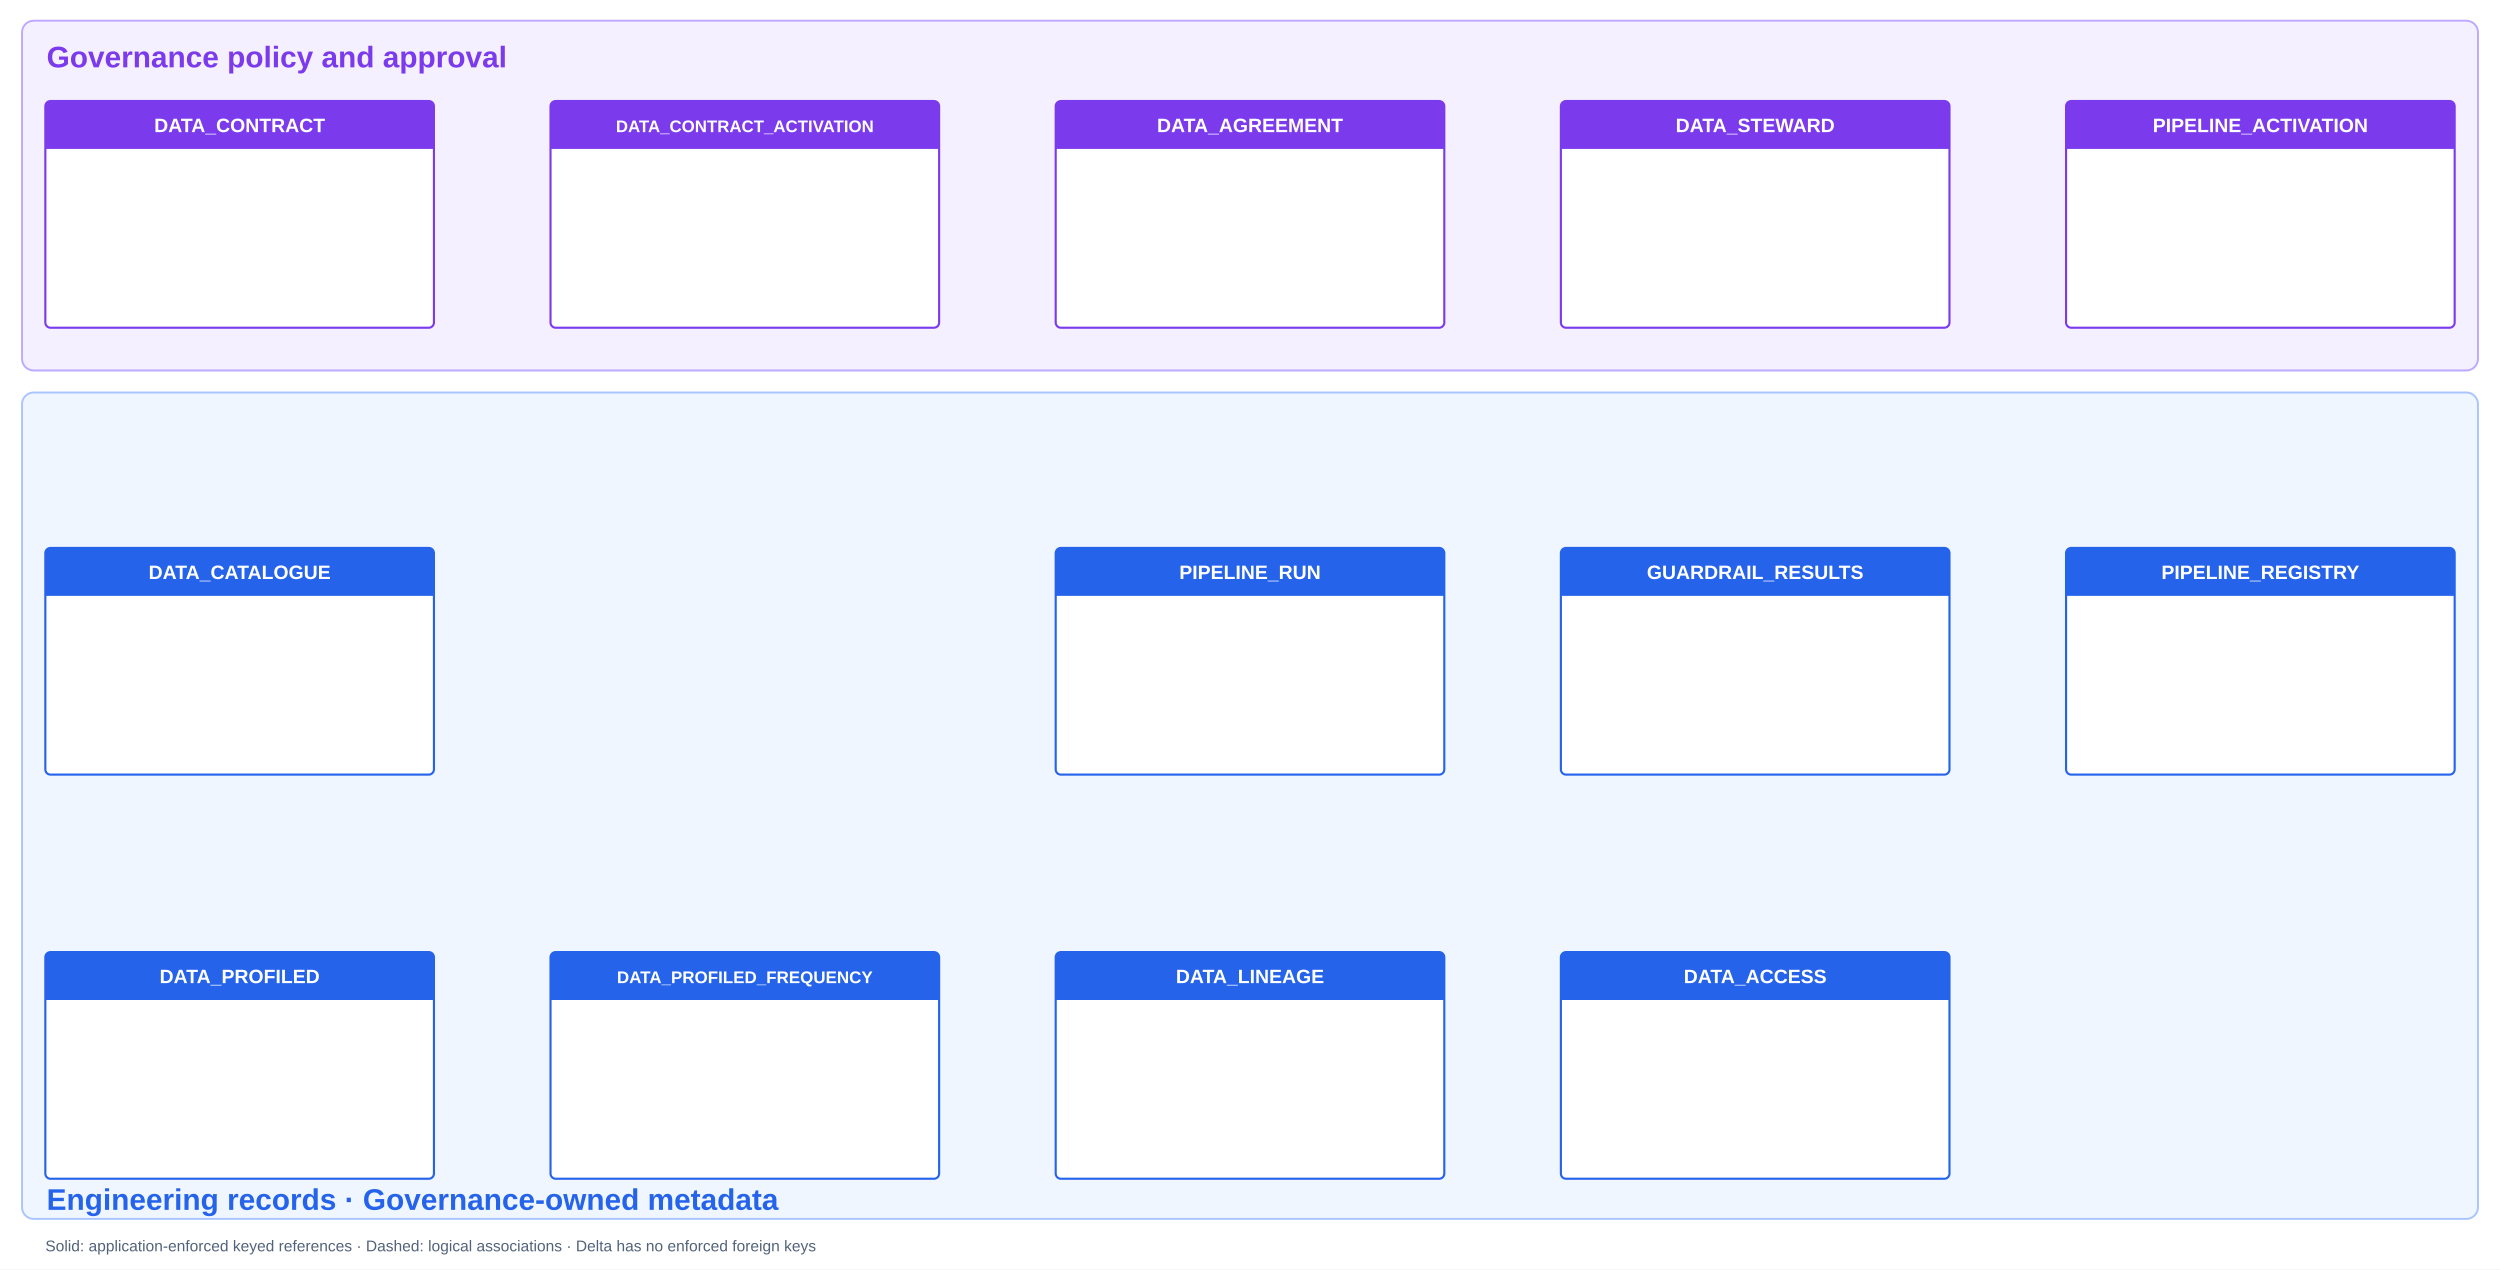
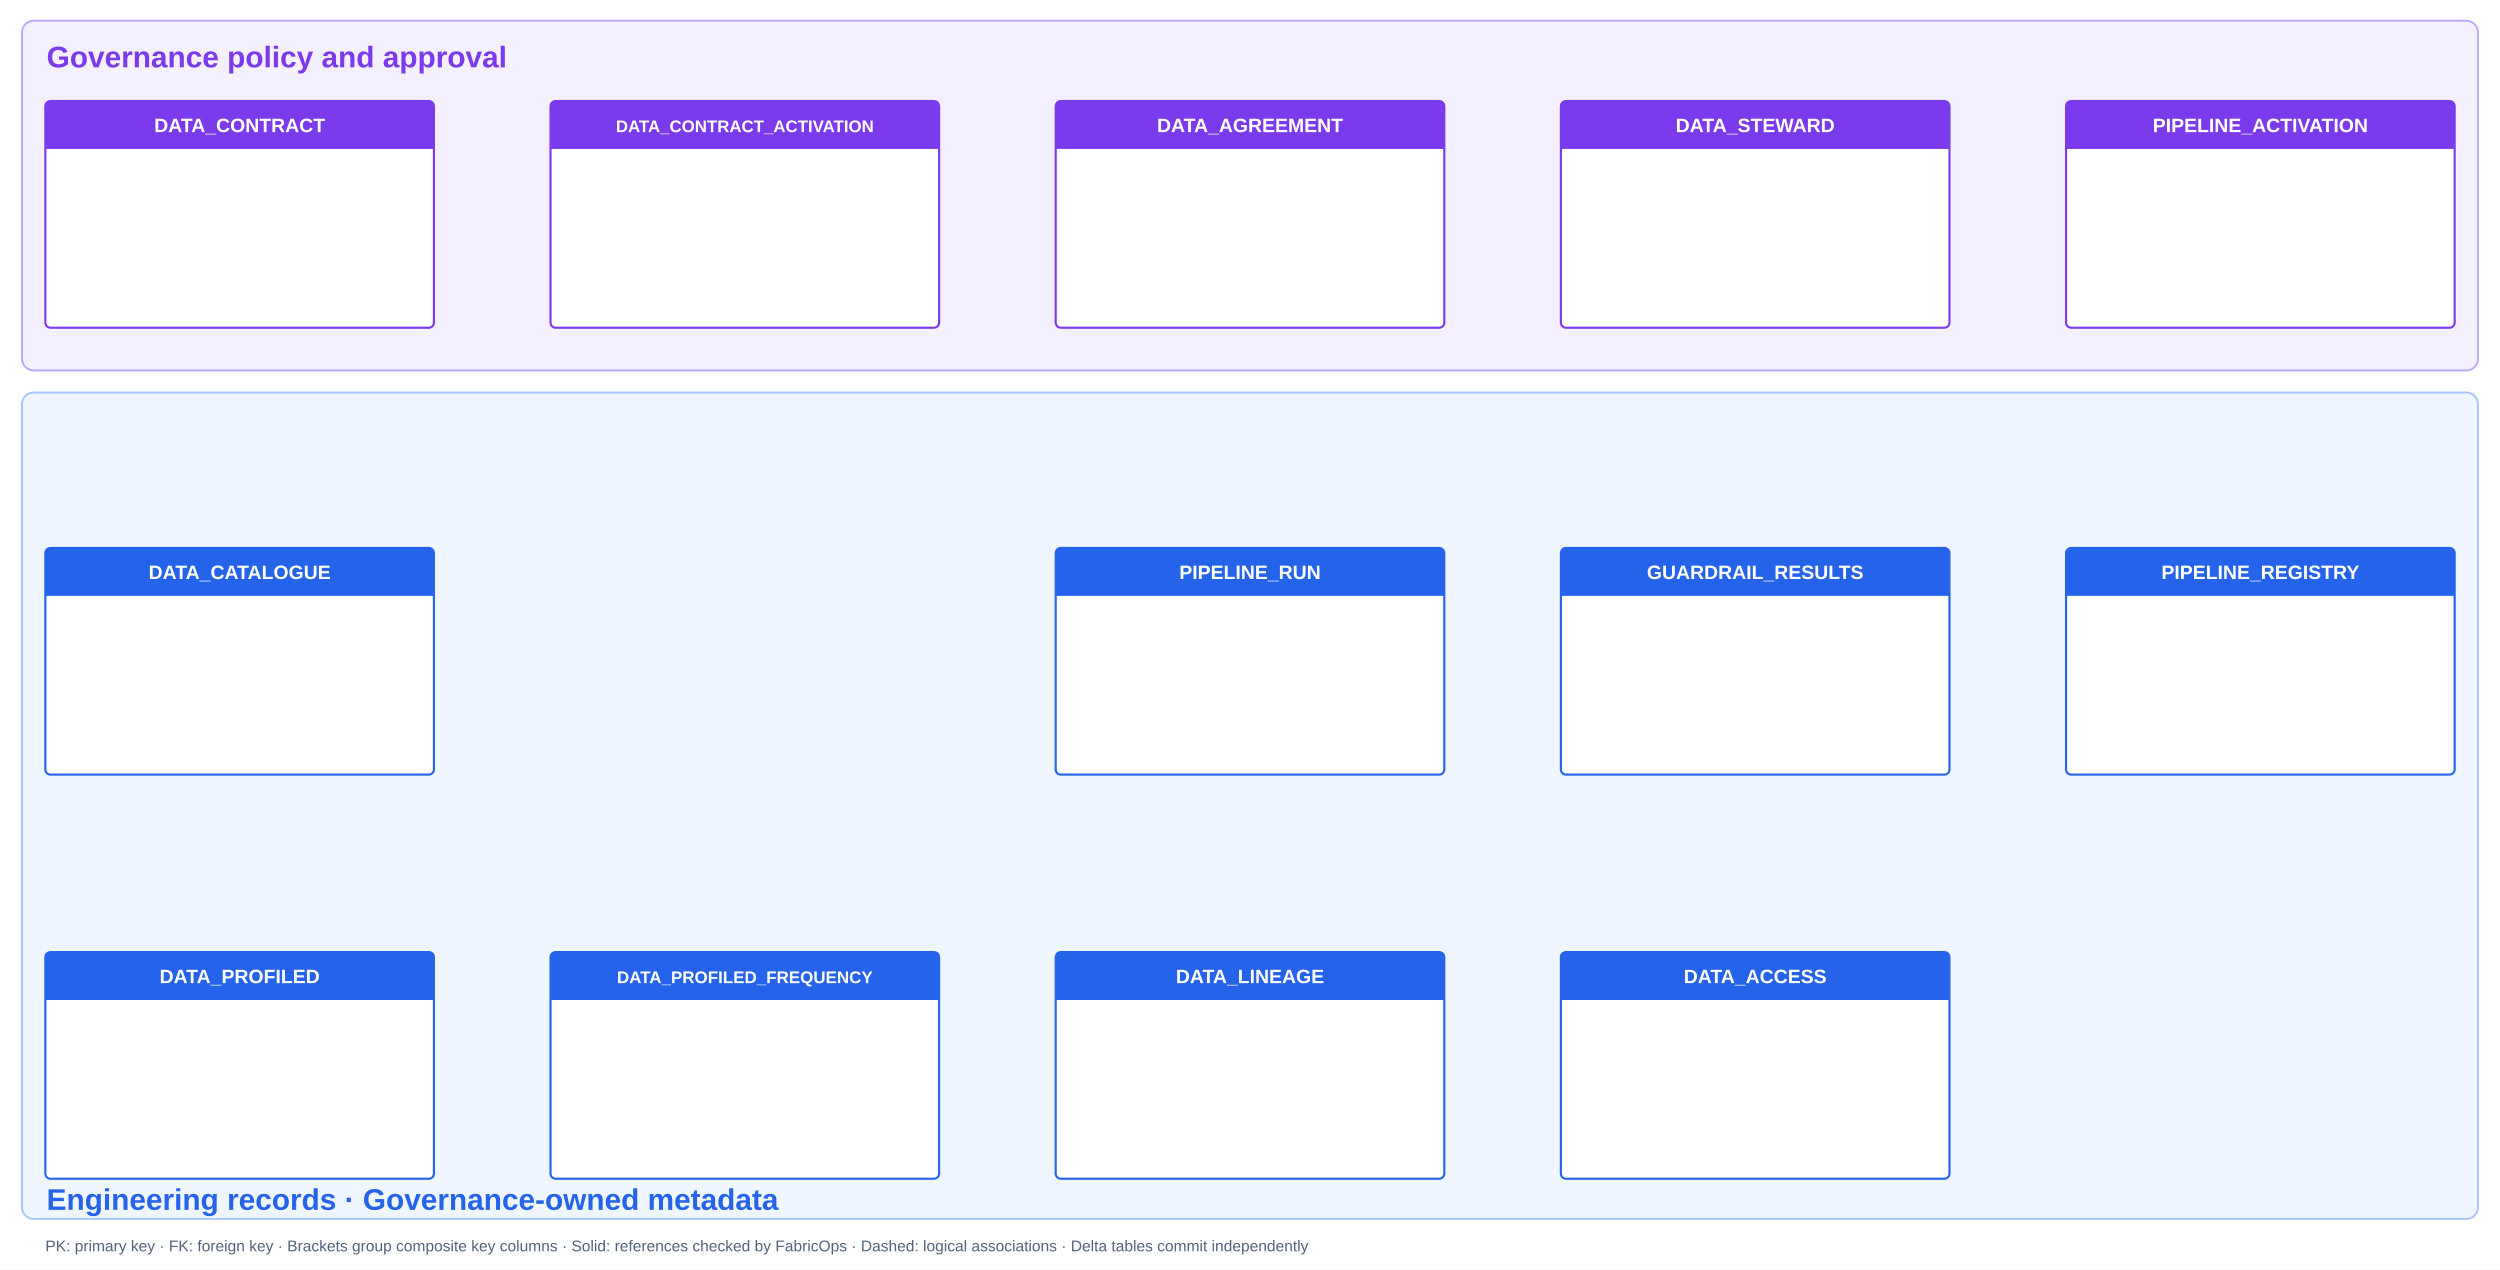
<svg xmlns="http://www.w3.org/2000/svg" xmlns:xlink="http://www.w3.org/1999/xlink" width="1930" height="980" viewBox="0 0 1930 980" role="img" aria-label="FabricOps metadata relationship diagram">
  <rect width="1930" height="980" fill="#FFFFFF" />
  <rect x="17" y="16" width="1896" height="270" rx="9" fill="#F5F0FF" stroke="#BDA9FF" stroke-width="1.5" />
  <rect x="17" y="303" width="1896" height="638" rx="9" fill="#EFF6FF" stroke="#A9C4FF" stroke-width="1.5" />
  <text x="36" y="52" font-size="23" font-family="Segoe UI, Arial, sans-serif" font-weight="700" fill="#7C3AED">Governance policy and approval</text>
  <text x="36" y="934" font-size="23" font-family="Segoe UI, Arial, sans-serif" font-weight="700" fill="#2563EB">Engineering records · Governance-owned metadata</text>
  <a xlink:href="https://voycepeh.github.io/FabricOps-Starter-Kit/reference/metadata/metadata_data_steward/" target="_blank">
    <rect x="1205" y="78" width="300" height="175" rx="4" fill="white" stroke="#7C3AED" stroke-width="1.65" />
    <path d="M1209 78H1501Q1505 78 1505 82V115H1205V82Q1205 78 1209 78Z" fill="#7C3AED" />
    <text x="1355" y="102" text-anchor="middle" font-size="15" font-weight="700" font-family="Segoe UI, Arial, sans-serif" fill="white">DATA_STEWARD</text>
  </a>
  <a xlink:href="https://voycepeh.github.io/FabricOps-Starter-Kit/reference/metadata/metadata_data_agreement/" target="_blank">
    <rect x="815" y="78" width="300" height="175" rx="4" fill="white" stroke="#7C3AED" stroke-width="1.65" />
    <path d="M819 78H1111Q1115 78 1115 82V115H815V82Q815 78 819 78Z" fill="#7C3AED" />
    <text x="965" y="102" text-anchor="middle" font-size="15" font-weight="700" font-family="Segoe UI, Arial, sans-serif" fill="white">DATA_AGREEMENT</text>
  </a>
  <a xlink:href="https://voycepeh.github.io/FabricOps-Starter-Kit/reference/metadata/metadata_data_contract_activation/" target="_blank">
    <rect x="425" y="78" width="300" height="175" rx="4" fill="white" stroke="#7C3AED" stroke-width="1.65" />
    <path d="M429 78H721Q725 78 725 82V115H425V82Q425 78 429 78Z" fill="#7C3AED" />
    <text x="575" y="102" text-anchor="middle" font-size="13" font-weight="700" font-family="Segoe UI, Arial, sans-serif" fill="white">DATA_CONTRACT_ACTIVATION</text>
  </a>
  <a xlink:href="https://voycepeh.github.io/FabricOps-Starter-Kit/reference/metadata/metadata_data_contract/" target="_blank">
    <rect x="35" y="78" width="300" height="175" rx="4" fill="white" stroke="#7C3AED" stroke-width="1.65" />
    <path d="M39 78H331Q335 78 335 82V115H35V82Q35 78 39 78Z" fill="#7C3AED" />
    <text x="185" y="102" text-anchor="middle" font-size="15" font-weight="700" font-family="Segoe UI, Arial, sans-serif" fill="white">DATA_CONTRACT</text>
  </a>
  <a xlink:href="https://voycepeh.github.io/FabricOps-Starter-Kit/reference/metadata/metadata_guardrail_results/" target="_blank">
    <rect x="1205" y="423" width="300" height="175" rx="4" fill="white" stroke="#2563EB" stroke-width="1.65" />
    <path d="M1209 423H1501Q1505 423 1505 427V460H1205V427Q1205 423 1209 423Z" fill="#2563EB" />
    <text x="1355" y="447" text-anchor="middle" font-size="15" font-weight="700" font-family="Segoe UI, Arial, sans-serif" fill="white">GUARDRAIL_RESULTS</text>
  </a>
  <a xlink:href="https://voycepeh.github.io/FabricOps-Starter-Kit/reference/metadata/metadata_pipeline_run/" target="_blank">
    <rect x="815" y="423" width="300" height="175" rx="4" fill="white" stroke="#2563EB" stroke-width="1.65" />
    <path d="M819 423H1111Q1115 423 1115 427V460H815V427Q815 423 819 423Z" fill="#2563EB" />
    <text x="965" y="447" text-anchor="middle" font-size="15" font-weight="700" font-family="Segoe UI, Arial, sans-serif" fill="white">PIPELINE_RUN</text>
  </a>
  <a xlink:href="https://voycepeh.github.io/FabricOps-Starter-Kit/reference/metadata/metadata_data_catalogue/" target="_blank">
    <rect x="35" y="423" width="300" height="175" rx="4" fill="white" stroke="#2563EB" stroke-width="1.65" />
    <path d="M39 423H331Q335 423 335 427V460H35V427Q35 423 39 423Z" fill="#2563EB" />
    <text x="185" y="447" text-anchor="middle" font-size="15" font-weight="700" font-family="Segoe UI, Arial, sans-serif" fill="white">DATA_CATALOGUE</text>
  </a>
  <a xlink:href="https://voycepeh.github.io/FabricOps-Starter-Kit/reference/metadata/metadata_data_profiled_frequency/" target="_blank" transform="translate(0 -80)">
    <rect x="425" y="815" width="300" height="175" rx="4" fill="white" stroke="#2563EB" stroke-width="1.65" />
    <path d="M429 815H721Q725 815 725 819V852H425V819Q425 815 429 815Z" fill="#2563EB" />
    <text x="575" y="839" text-anchor="middle" font-size="13.1" font-weight="700" font-family="Segoe UI, Arial, sans-serif" fill="white">DATA_PROFILED_FREQUENCY</text>
  </a>
  <a xlink:href="https://voycepeh.github.io/FabricOps-Starter-Kit/reference/metadata/metadata_data_profiled/" target="_blank" transform="translate(0 -80)">
    <rect x="35" y="815" width="300" height="175" rx="4" fill="white" stroke="#2563EB" stroke-width="1.65" />
    <path d="M39 815H331Q335 815 335 819V852H35V819Q35 815 39 815Z" fill="#2563EB" />
    <text x="185" y="839" text-anchor="middle" font-size="15" font-weight="700" font-family="Segoe UI, Arial, sans-serif" fill="white">DATA_PROFILED</text>
  </a>
  <a xlink:href="https://voycepeh.github.io/FabricOps-Starter-Kit/reference/metadata/metadata_data_lineage/" target="_blank" transform="translate(0 -80)">
    <rect x="815" y="815" width="300" height="175" rx="4" fill="white" stroke="#2563EB" stroke-width="1.65" />
    <path d="M819 815H1111Q1115 815 1115 819V852H815V819Q815 815 819 815Z" fill="#2563EB" />
    <text x="965" y="839" text-anchor="middle" font-size="15" font-weight="700" font-family="Segoe UI, Arial, sans-serif" fill="white">DATA_LINEAGE</text>
  </a>
  <a xlink:href="https://voycepeh.github.io/FabricOps-Starter-Kit/reference/metadata/metadata_data_access/" target="_blank" transform="translate(0 -80)">
    <rect x="1205" y="815" width="300" height="175" rx="4" fill="white" stroke="#2563EB" stroke-width="1.65" />
    <path d="M1209 815H1501Q1505 815 1505 819V852H1205V819Q1205 815 1209 815Z" fill="#2563EB" />
    <text x="1355" y="839" text-anchor="middle" font-size="15" font-weight="700" font-family="Segoe UI, Arial, sans-serif" fill="white">DATA_ACCESS</text>
  </a>
  <a xlink:href="https://voycepeh.github.io/FabricOps-Starter-Kit/reference/metadata/metadata_pipeline_activation/" target="_blank">
    <rect x="1595" y="78" width="300" height="175" rx="4" fill="white" stroke="#7C3AED" stroke-width="1.65" />
    <path d="M1599 78H1891Q1895 78 1895 82V115H1595V82Q1595 78 1599 78Z" fill="#7C3AED" />
    <text x="1745" y="102" text-anchor="middle" font-size="15" font-weight="700" font-family="Segoe UI, Arial, sans-serif" fill="white">PIPELINE_ACTIVATION</text>
  </a>
  <a xlink:href="https://voycepeh.github.io/FabricOps-Starter-Kit/reference/metadata/metadata_pipeline_registry/" target="_blank">
    <rect x="1595" y="423" width="300" height="175" rx="4" fill="white" stroke="#2563EB" stroke-width="1.65" />
    <path d="M1599 423H1891Q1895 423 1895 427V460H1595V427Q1595 423 1599 423Z" fill="#2563EB" />
    <text x="1745" y="447" text-anchor="middle" font-size="15" font-weight="700" font-family="Segoe UI, Arial, sans-serif" fill="white">PIPELINE_REGISTRY</text>
  </a>
-   <text x="35" y="966" font-size="12" font-family="Segoe UI, Arial, sans-serif" fill="#52627A">Solid: application-enforced keyed references · Dashed: logical associations · Delta has no enforced foreign keys</text>
+   <text x="35" y="966" font-size="12" font-family="Segoe UI, Arial, sans-serif" fill="#52627A">PK: primary key · FK: foreign key · Brackets group composite key columns · Solid: references checked by FabricOps · Dashed: logical associations · Delta tables commit independently</text>
</svg>
